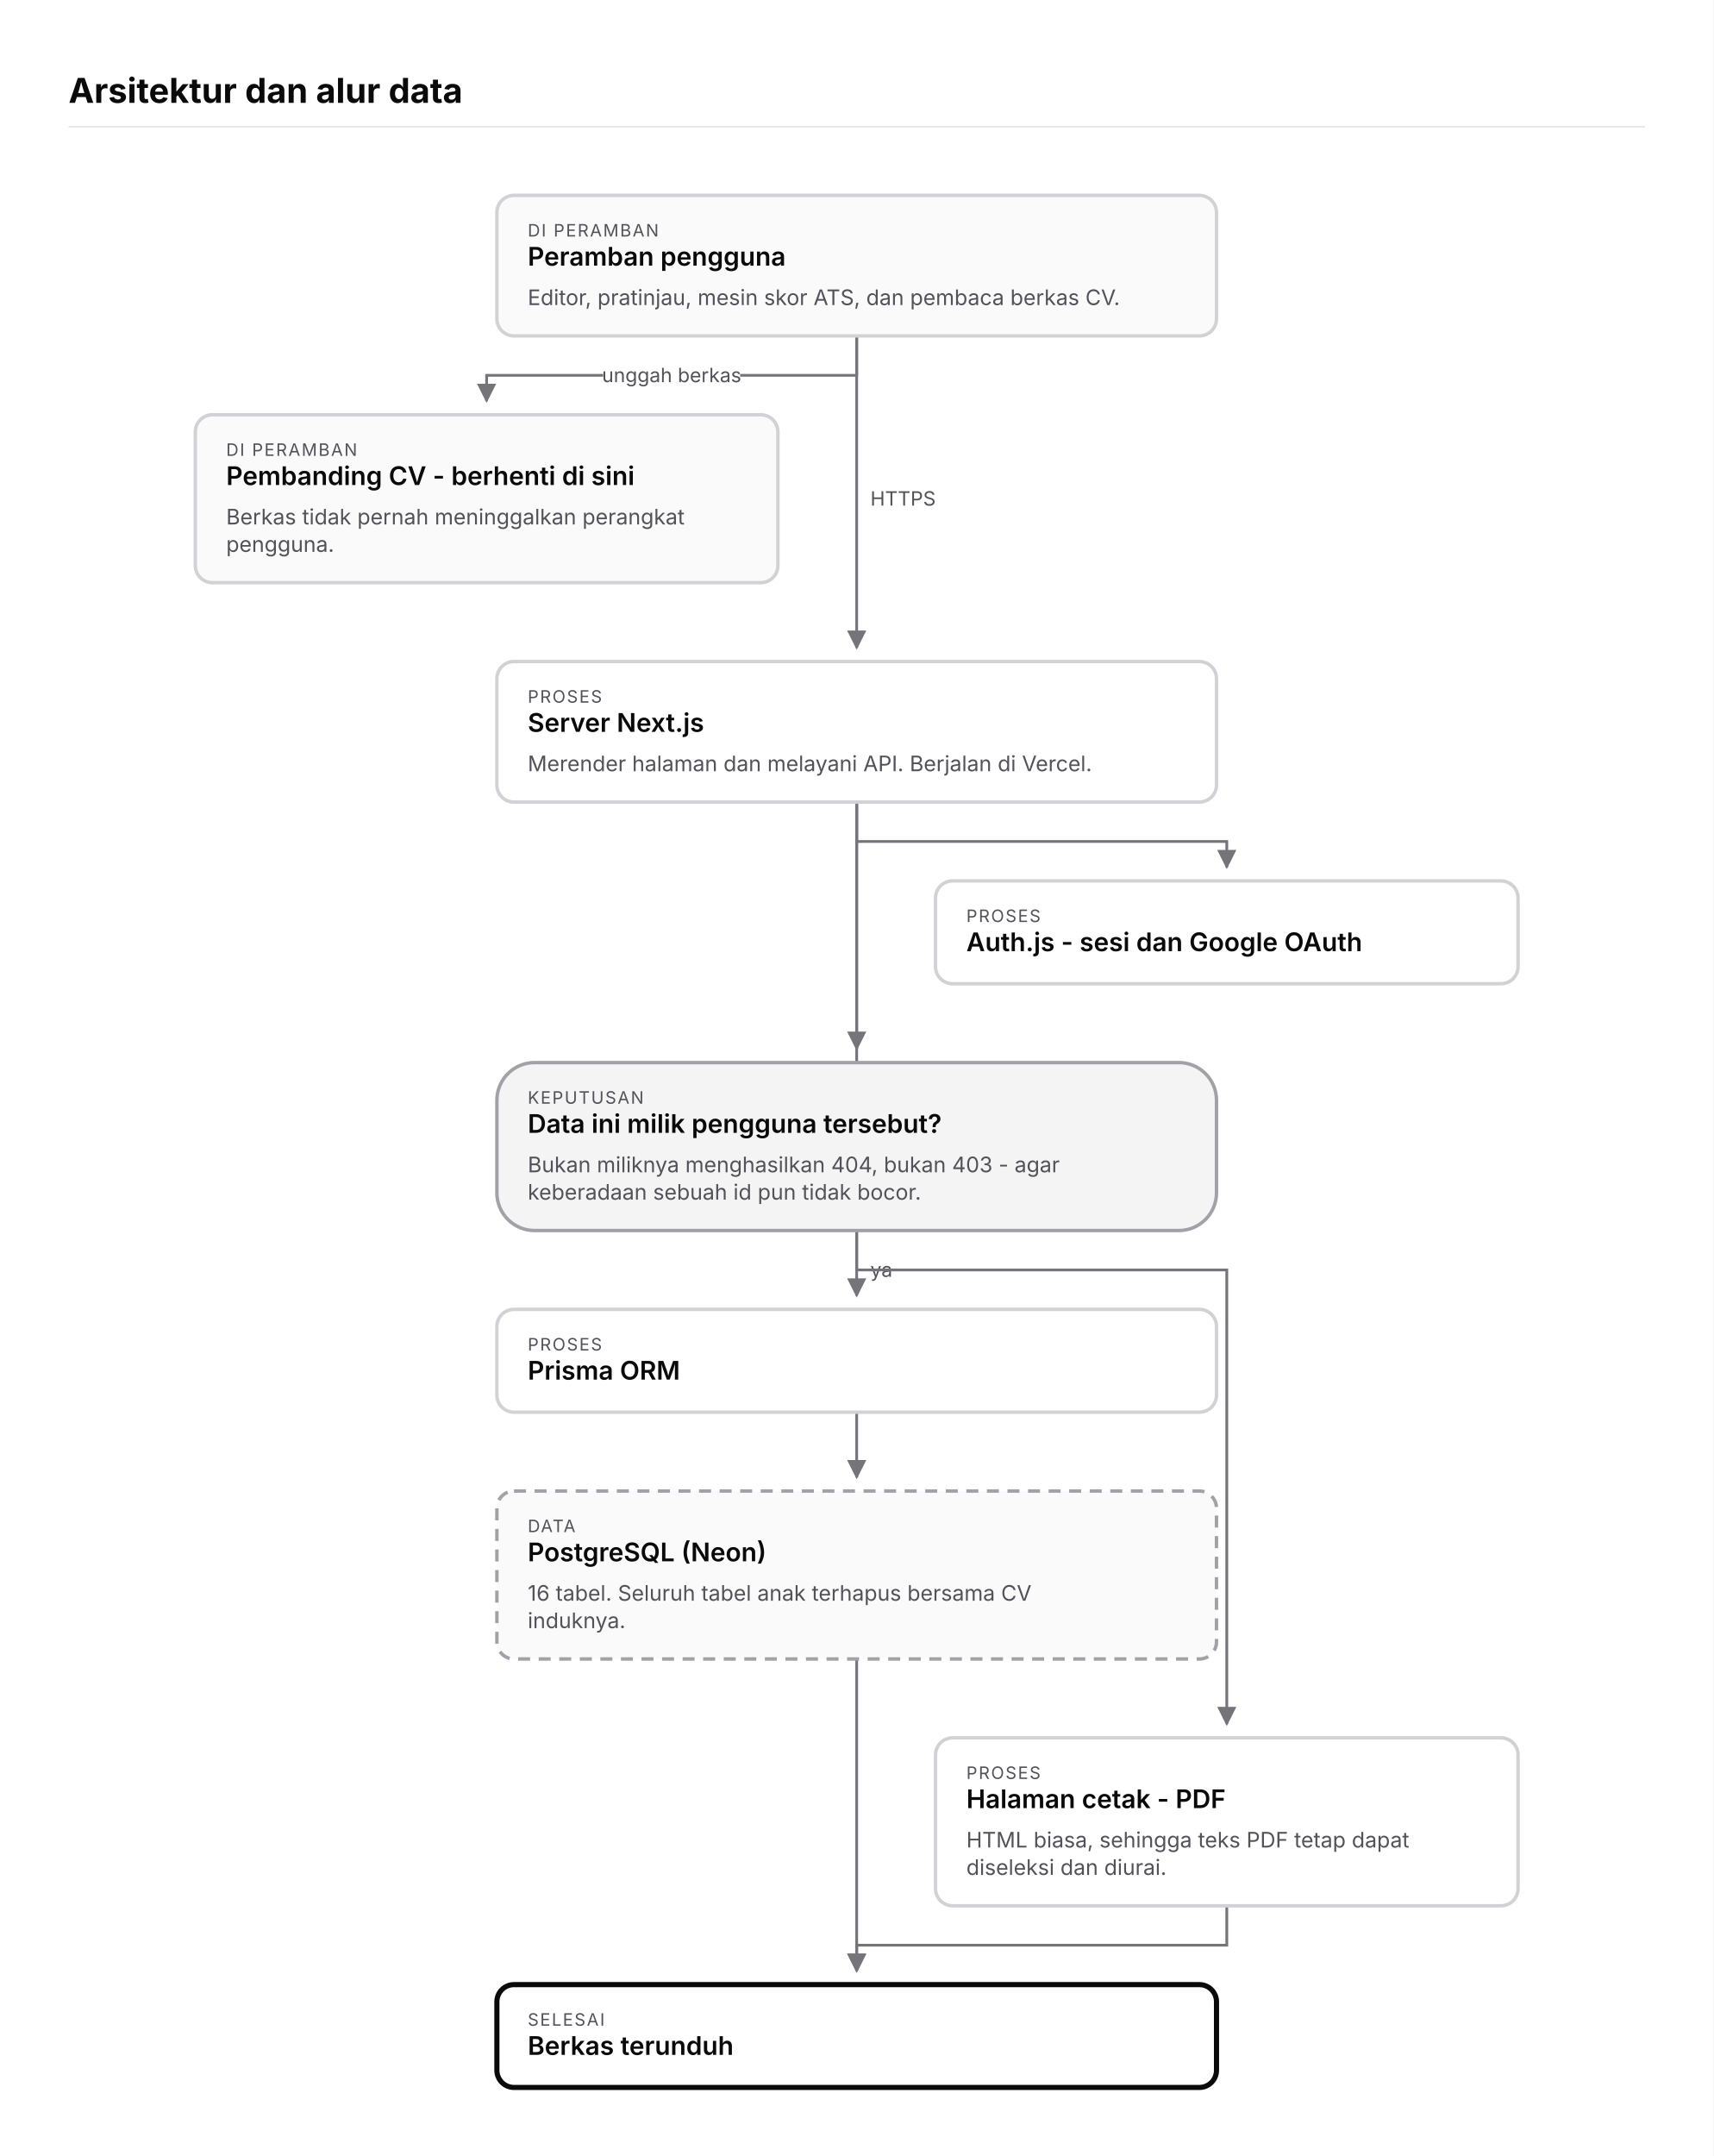
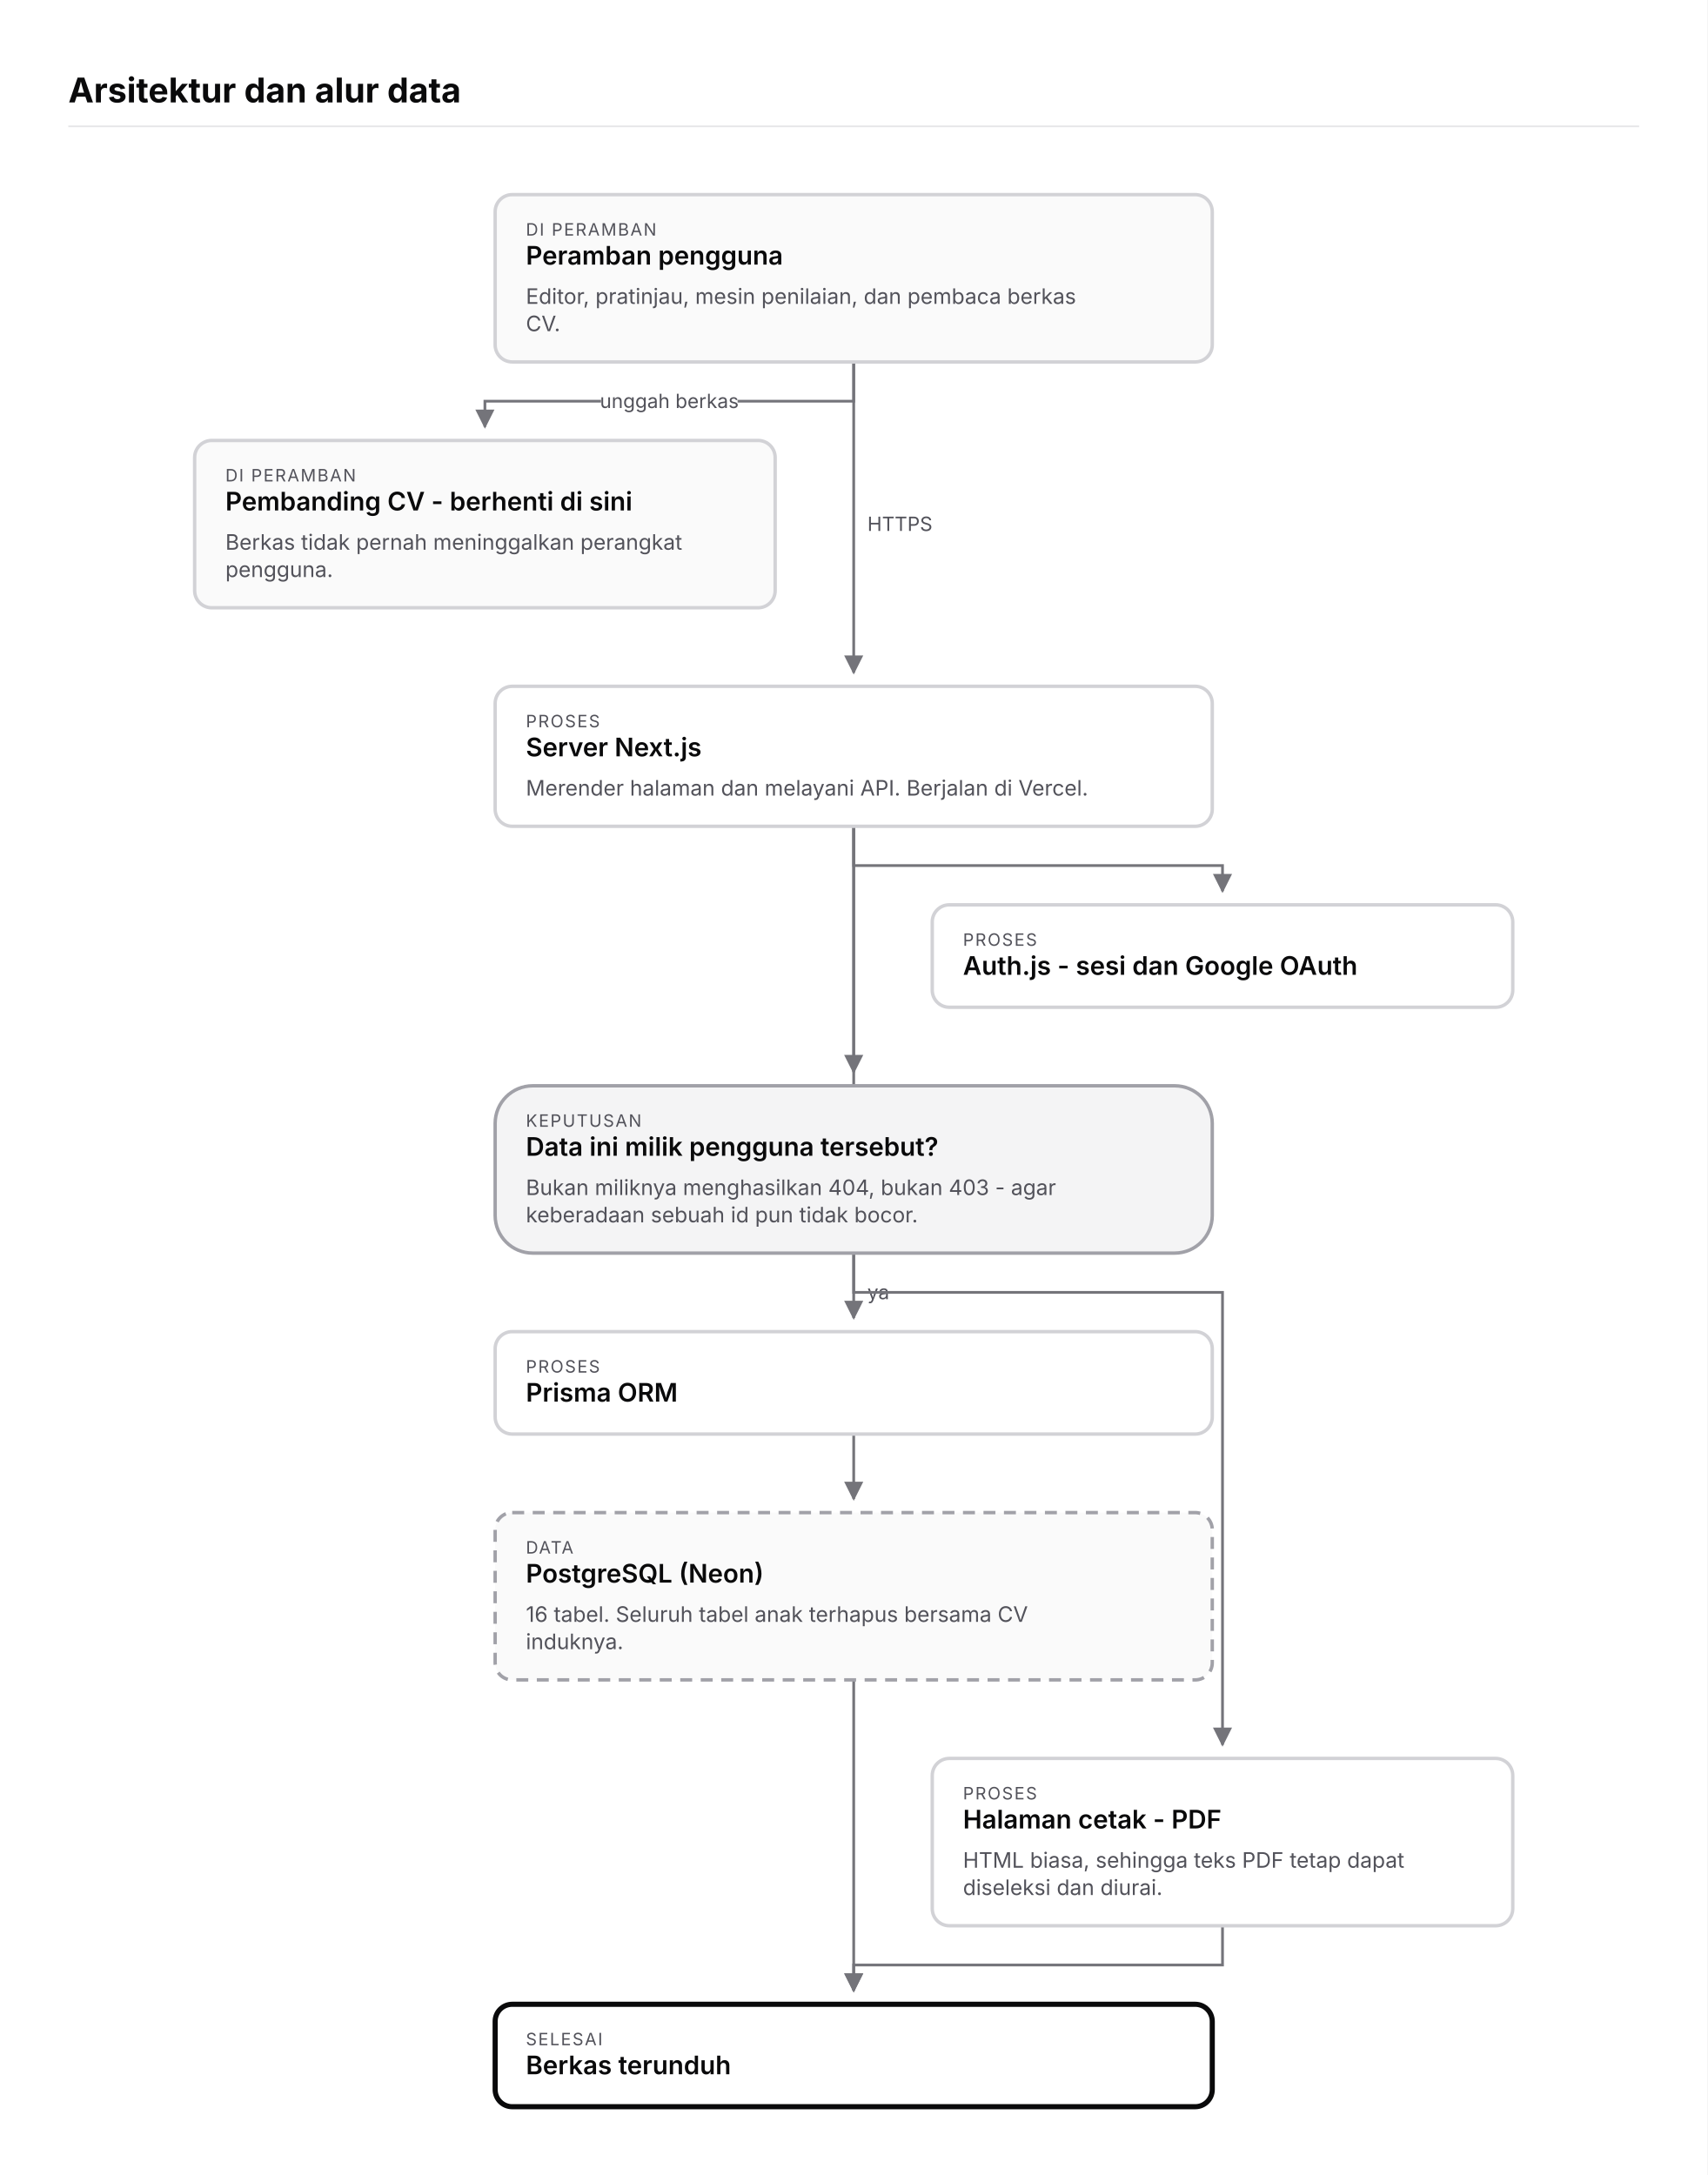
- <svg xmlns="http://www.w3.org/2000/svg" width="1000" height="1258" viewBox="0 0 1000 1258" font-family="Inter, Segoe UI, Helvetica, Arial, sans-serif">
+ <svg xmlns="http://www.w3.org/2000/svg" width="1000" height="1274" viewBox="0 0 1000 1274" font-family="Inter, Segoe UI, Helvetica, Arial, sans-serif">
  <defs>
    <marker id="panah" viewBox="0 0 10 10" refX="9" refY="5" markerWidth="7" markerHeight="7" orient="auto-start-reverse">
      <path d="M 0 0 L 10 5 L 0 10 z" fill="#74747a" />
    </marker>
  </defs>
-   <rect width="1000" height="1258" fill="#ffffff" />
+   <rect width="1000" height="1274" fill="#ffffff" />
  <text x="40" y="60" font-size="20" font-weight="700" fill="#0a0a0b">Arsitektur dan alur data</text>
  <line x1="40" y1="74" x2="960" y2="74" stroke="#e6e6e8" stroke-width="1" />
-   <path d="M 500 196 V 219 H 284 V 234" fill="none" stroke="#74747a" stroke-width="1.6" marker-end="url(#panah)" />
-   <rect x="352" y="210" width="80" height="18" rx="9" fill="#ffffff" />
-   <text x="392" y="223" text-anchor="middle" font-size="11.5" fill="#52525a">unggah berkas</text>
-   <path d="M 500 196 V 378" fill="none" stroke="#74747a" stroke-width="1.6" marker-end="url(#panah)" />
-   <text x="508" y="295" font-size="11.5" fill="#52525a">HTTPS</text>
-   <path d="M 500 468 V 491 H 716 V 506" fill="none" stroke="#74747a" stroke-width="1.6" marker-end="url(#panah)" />
-   <path d="M 500 468 V 612" fill="none" stroke="#74747a" stroke-width="1.6" marker-end="url(#panah)" />
-   <path d="M 500 718 V 756" fill="none" stroke="#74747a" stroke-width="1.6" marker-end="url(#panah)" />
-   <text x="508" y="745" font-size="11.5" fill="#52525a">ya</text>
-   <path d="M 500 824 V 862" fill="none" stroke="#74747a" stroke-width="1.6" marker-end="url(#panah)" />
-   <path d="M 500 468 V 741 H 716 V 1006" fill="none" stroke="#74747a" stroke-width="1.6" marker-end="url(#panah)" />
-   <path d="M 500 968 V 1150" fill="none" stroke="#74747a" stroke-width="1.6" marker-end="url(#panah)" />
-   <path d="M 716 1112 V 1135 H 500 V 1150" fill="none" stroke="#74747a" stroke-width="1.6" marker-end="url(#panah)" />
-   <rect x="290" y="114" width="420" height="82" rx="10" fill="#fafafa" stroke="#d2d2d6" stroke-width="2" />
+   <path d="M 500 212 V 235 H 284 V 250" fill="none" stroke="#74747a" stroke-width="1.6" marker-end="url(#panah)" />
+   <rect x="352" y="226" width="80" height="18" rx="9" fill="#ffffff" />
+   <text x="392" y="239" text-anchor="middle" font-size="11.5" fill="#52525a">unggah berkas</text>
+   <path d="M 500 212 V 394" fill="none" stroke="#74747a" stroke-width="1.6" marker-end="url(#panah)" />
+   <text x="508" y="311" font-size="11.5" fill="#52525a">HTTPS</text>
+   <path d="M 500 484 V 507 H 716 V 522" fill="none" stroke="#74747a" stroke-width="1.6" marker-end="url(#panah)" />
+   <path d="M 500 484 V 628" fill="none" stroke="#74747a" stroke-width="1.6" marker-end="url(#panah)" />
+   <path d="M 500 734 V 772" fill="none" stroke="#74747a" stroke-width="1.6" marker-end="url(#panah)" />
+   <text x="508" y="761" font-size="11.5" fill="#52525a">ya</text>
+   <path d="M 500 840 V 878" fill="none" stroke="#74747a" stroke-width="1.6" marker-end="url(#panah)" />
+   <path d="M 500 484 V 757 H 716 V 1022" fill="none" stroke="#74747a" stroke-width="1.6" marker-end="url(#panah)" />
+   <path d="M 500 984 V 1166" fill="none" stroke="#74747a" stroke-width="1.6" marker-end="url(#panah)" />
+   <path d="M 716 1128 V 1151 H 500 V 1166" fill="none" stroke="#74747a" stroke-width="1.6" marker-end="url(#panah)" />
+   <rect x="290" y="114" width="420" height="98" rx="10" fill="#fafafa" stroke="#d2d2d6" stroke-width="2" />
  <text x="308" y="138" font-size="10" letter-spacing="0.08em" fill="#52525a">DI PERAMBAN</text>
  <text x="308" y="155" font-size="15" font-weight="600" fill="#0a0a0b">Peramban pengguna</text>
-   <text x="308" y="178" font-size="12.5" fill="#52525a">Editor, pratinjau, mesin skor ATS, dan pembaca berkas CV.</text>
-   <rect x="114" y="242" width="340" height="98" rx="10" fill="#fafafa" stroke="#d2d2d6" stroke-width="2" />
-   <text x="132" y="266" font-size="10" letter-spacing="0.08em" fill="#52525a">DI PERAMBAN</text>
-   <text x="132" y="283" font-size="15" font-weight="600" fill="#0a0a0b">Pembanding CV - berhenti di sini</text>
-   <text x="132" y="306" font-size="12.5" fill="#52525a">Berkas tidak pernah meninggalkan perangkat</text>
-   <text x="132" y="322" font-size="12.5" fill="#52525a">pengguna.</text>
-   <rect x="290" y="386" width="420" height="82" rx="10" fill="#ffffff" stroke="#d2d2d6" stroke-width="2" />
-   <text x="308" y="410" font-size="10" letter-spacing="0.08em" fill="#52525a">PROSES</text>
-   <text x="308" y="427" font-size="15" font-weight="600" fill="#0a0a0b">Server Next.js</text>
-   <text x="308" y="450" font-size="12.5" fill="#52525a">Merender halaman dan melayani API. Berjalan di Vercel.</text>
-   <rect x="546" y="514" width="340" height="60" rx="10" fill="#ffffff" stroke="#d2d2d6" stroke-width="2" />
-   <text x="564" y="538" font-size="10" letter-spacing="0.08em" fill="#52525a">PROSES</text>
-   <text x="564" y="555" font-size="15" font-weight="600" fill="#0a0a0b">Auth.js - sesi dan Google OAuth</text>
-   <rect x="290" y="620" width="420" height="98" rx="22" fill="#f4f4f5" stroke="#a1a1a8" stroke-width="2" />
-   <text x="308" y="644" font-size="10" letter-spacing="0.08em" fill="#52525a">KEPUTUSAN</text>
-   <text x="308" y="661" font-size="15" font-weight="600" fill="#0a0a0b">Data ini milik pengguna tersebut?</text>
-   <text x="308" y="684" font-size="12.5" fill="#52525a">Bukan miliknya menghasilkan 404, bukan 403 - agar</text>
-   <text x="308" y="700" font-size="12.5" fill="#52525a">keberadaan sebuah id pun tidak bocor.</text>
-   <rect x="290" y="764" width="420" height="60" rx="10" fill="#ffffff" stroke="#d2d2d6" stroke-width="2" />
-   <text x="308" y="788" font-size="10" letter-spacing="0.08em" fill="#52525a">PROSES</text>
-   <text x="308" y="805" font-size="15" font-weight="600" fill="#0a0a0b">Prisma ORM</text>
-   <rect x="290" y="870" width="420" height="98" rx="10" fill="#fafafa" stroke="#a1a1a8" stroke-width="2" stroke-dasharray="7 5" />
-   <text x="308" y="894" font-size="10" letter-spacing="0.08em" fill="#52525a">DATA</text>
-   <text x="308" y="911" font-size="15" font-weight="600" fill="#0a0a0b">PostgreSQL (Neon)</text>
-   <text x="308" y="934" font-size="12.5" fill="#52525a">16 tabel. Seluruh tabel anak terhapus bersama CV</text>
-   <text x="308" y="950" font-size="12.5" fill="#52525a">induknya.</text>
-   <rect x="546" y="1014" width="340" height="98" rx="10" fill="#ffffff" stroke="#d2d2d6" stroke-width="2" />
-   <text x="564" y="1038" font-size="10" letter-spacing="0.08em" fill="#52525a">PROSES</text>
-   <text x="564" y="1055" font-size="15" font-weight="600" fill="#0a0a0b">Halaman cetak - PDF</text>
-   <text x="564" y="1078" font-size="12.5" fill="#52525a">HTML biasa, sehingga teks PDF tetap dapat</text>
-   <text x="564" y="1094" font-size="12.5" fill="#52525a">diseleksi dan diurai.</text>
-   <rect x="290" y="1158" width="420" height="60" rx="10" fill="#ffffff" stroke="#0a0a0b" stroke-width="3" />
-   <text x="308" y="1182" font-size="10" letter-spacing="0.08em" fill="#52525a">SELESAI</text>
-   <text x="308" y="1199" font-size="15" font-weight="600" fill="#0a0a0b">Berkas terunduh</text>
+   <text x="308" y="178" font-size="12.5" fill="#52525a">Editor, pratinjau, mesin penilaian, dan pembaca berkas</text>
+   <text x="308" y="194" font-size="12.5" fill="#52525a">CV.</text>
+   <rect x="114" y="258" width="340" height="98" rx="10" fill="#fafafa" stroke="#d2d2d6" stroke-width="2" />
+   <text x="132" y="282" font-size="10" letter-spacing="0.08em" fill="#52525a">DI PERAMBAN</text>
+   <text x="132" y="299" font-size="15" font-weight="600" fill="#0a0a0b">Pembanding CV - berhenti di sini</text>
+   <text x="132" y="322" font-size="12.5" fill="#52525a">Berkas tidak pernah meninggalkan perangkat</text>
+   <text x="132" y="338" font-size="12.5" fill="#52525a">pengguna.</text>
+   <rect x="290" y="402" width="420" height="82" rx="10" fill="#ffffff" stroke="#d2d2d6" stroke-width="2" />
+   <text x="308" y="426" font-size="10" letter-spacing="0.08em" fill="#52525a">PROSES</text>
+   <text x="308" y="443" font-size="15" font-weight="600" fill="#0a0a0b">Server Next.js</text>
+   <text x="308" y="466" font-size="12.5" fill="#52525a">Merender halaman dan melayani API. Berjalan di Vercel.</text>
+   <rect x="546" y="530" width="340" height="60" rx="10" fill="#ffffff" stroke="#d2d2d6" stroke-width="2" />
+   <text x="564" y="554" font-size="10" letter-spacing="0.08em" fill="#52525a">PROSES</text>
+   <text x="564" y="571" font-size="15" font-weight="600" fill="#0a0a0b">Auth.js - sesi dan Google OAuth</text>
+   <rect x="290" y="636" width="420" height="98" rx="22" fill="#f4f4f5" stroke="#a1a1a8" stroke-width="2" />
+   <text x="308" y="660" font-size="10" letter-spacing="0.08em" fill="#52525a">KEPUTUSAN</text>
+   <text x="308" y="677" font-size="15" font-weight="600" fill="#0a0a0b">Data ini milik pengguna tersebut?</text>
+   <text x="308" y="700" font-size="12.5" fill="#52525a">Bukan miliknya menghasilkan 404, bukan 403 - agar</text>
+   <text x="308" y="716" font-size="12.5" fill="#52525a">keberadaan sebuah id pun tidak bocor.</text>
+   <rect x="290" y="780" width="420" height="60" rx="10" fill="#ffffff" stroke="#d2d2d6" stroke-width="2" />
+   <text x="308" y="804" font-size="10" letter-spacing="0.08em" fill="#52525a">PROSES</text>
+   <text x="308" y="821" font-size="15" font-weight="600" fill="#0a0a0b">Prisma ORM</text>
+   <rect x="290" y="886" width="420" height="98" rx="10" fill="#fafafa" stroke="#a1a1a8" stroke-width="2" stroke-dasharray="7 5" />
+   <text x="308" y="910" font-size="10" letter-spacing="0.08em" fill="#52525a">DATA</text>
+   <text x="308" y="927" font-size="15" font-weight="600" fill="#0a0a0b">PostgreSQL (Neon)</text>
+   <text x="308" y="950" font-size="12.5" fill="#52525a">16 tabel. Seluruh tabel anak terhapus bersama CV</text>
+   <text x="308" y="966" font-size="12.5" fill="#52525a">induknya.</text>
+   <rect x="546" y="1030" width="340" height="98" rx="10" fill="#ffffff" stroke="#d2d2d6" stroke-width="2" />
+   <text x="564" y="1054" font-size="10" letter-spacing="0.08em" fill="#52525a">PROSES</text>
+   <text x="564" y="1071" font-size="15" font-weight="600" fill="#0a0a0b">Halaman cetak - PDF</text>
+   <text x="564" y="1094" font-size="12.5" fill="#52525a">HTML biasa, sehingga teks PDF tetap dapat</text>
+   <text x="564" y="1110" font-size="12.5" fill="#52525a">diseleksi dan diurai.</text>
+   <rect x="290" y="1174" width="420" height="60" rx="10" fill="#ffffff" stroke="#0a0a0b" stroke-width="3" />
+   <text x="308" y="1198" font-size="10" letter-spacing="0.08em" fill="#52525a">SELESAI</text>
+   <text x="308" y="1215" font-size="15" font-weight="600" fill="#0a0a0b">Berkas terunduh</text>
</svg>
